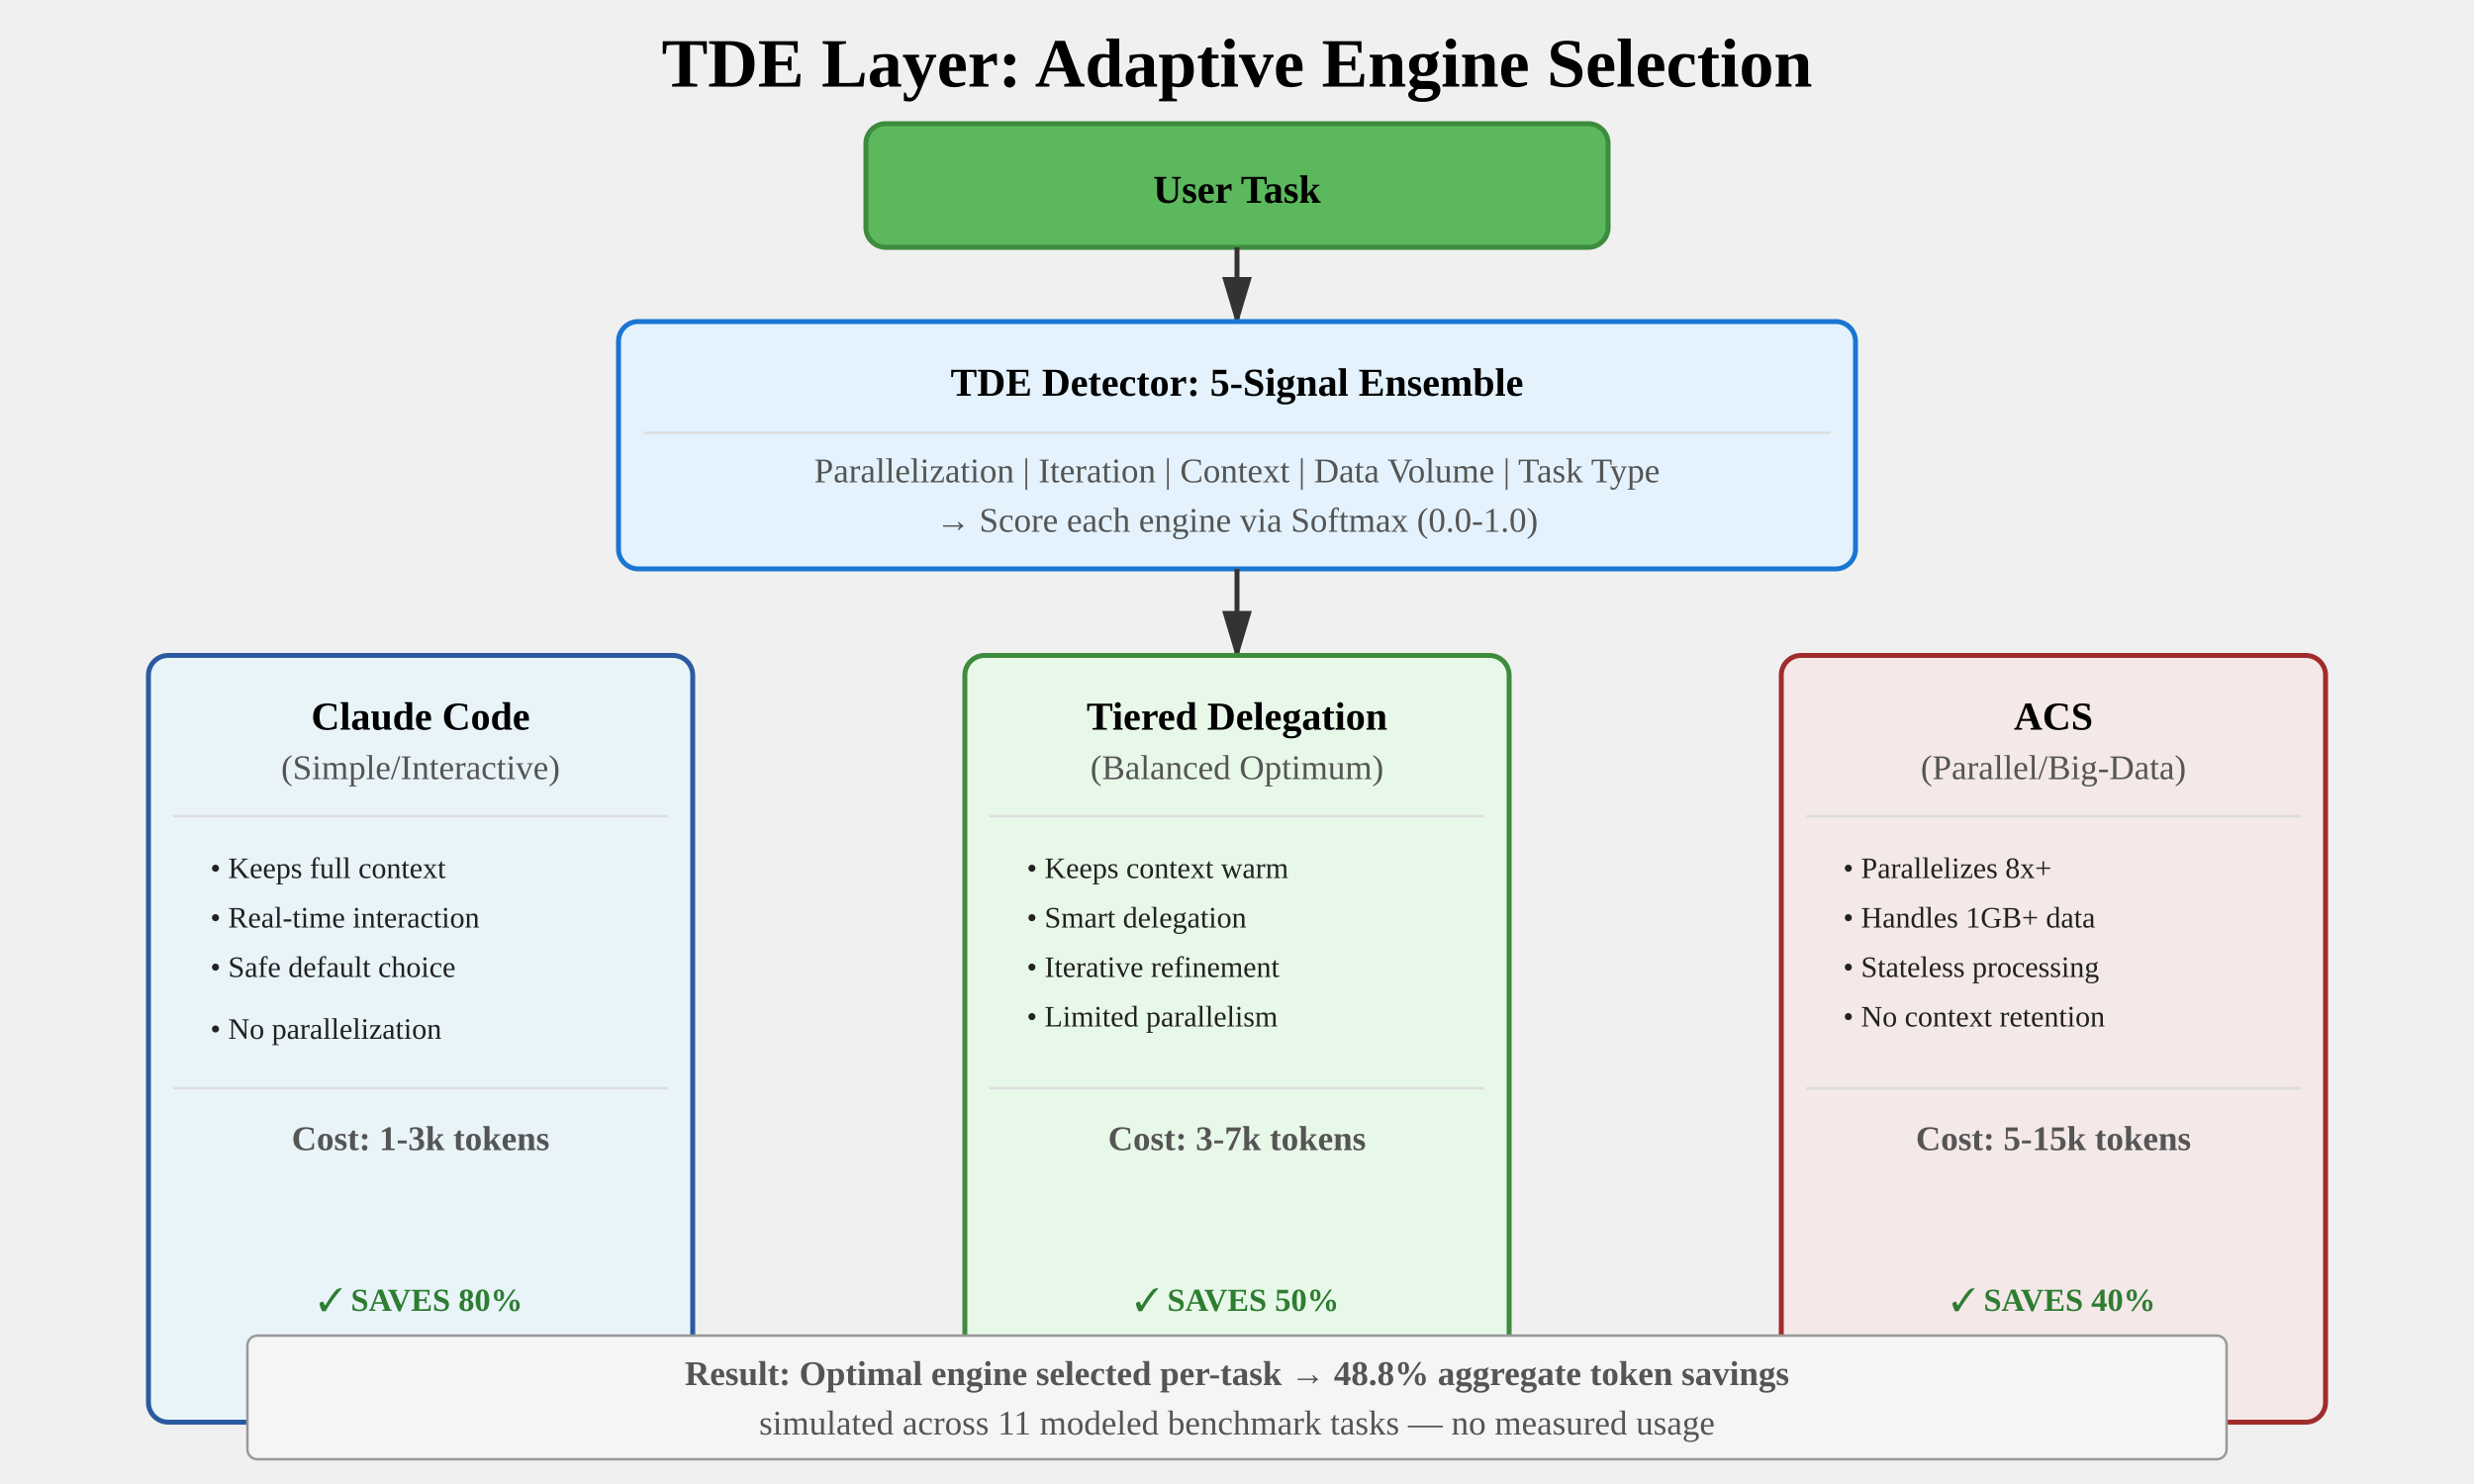
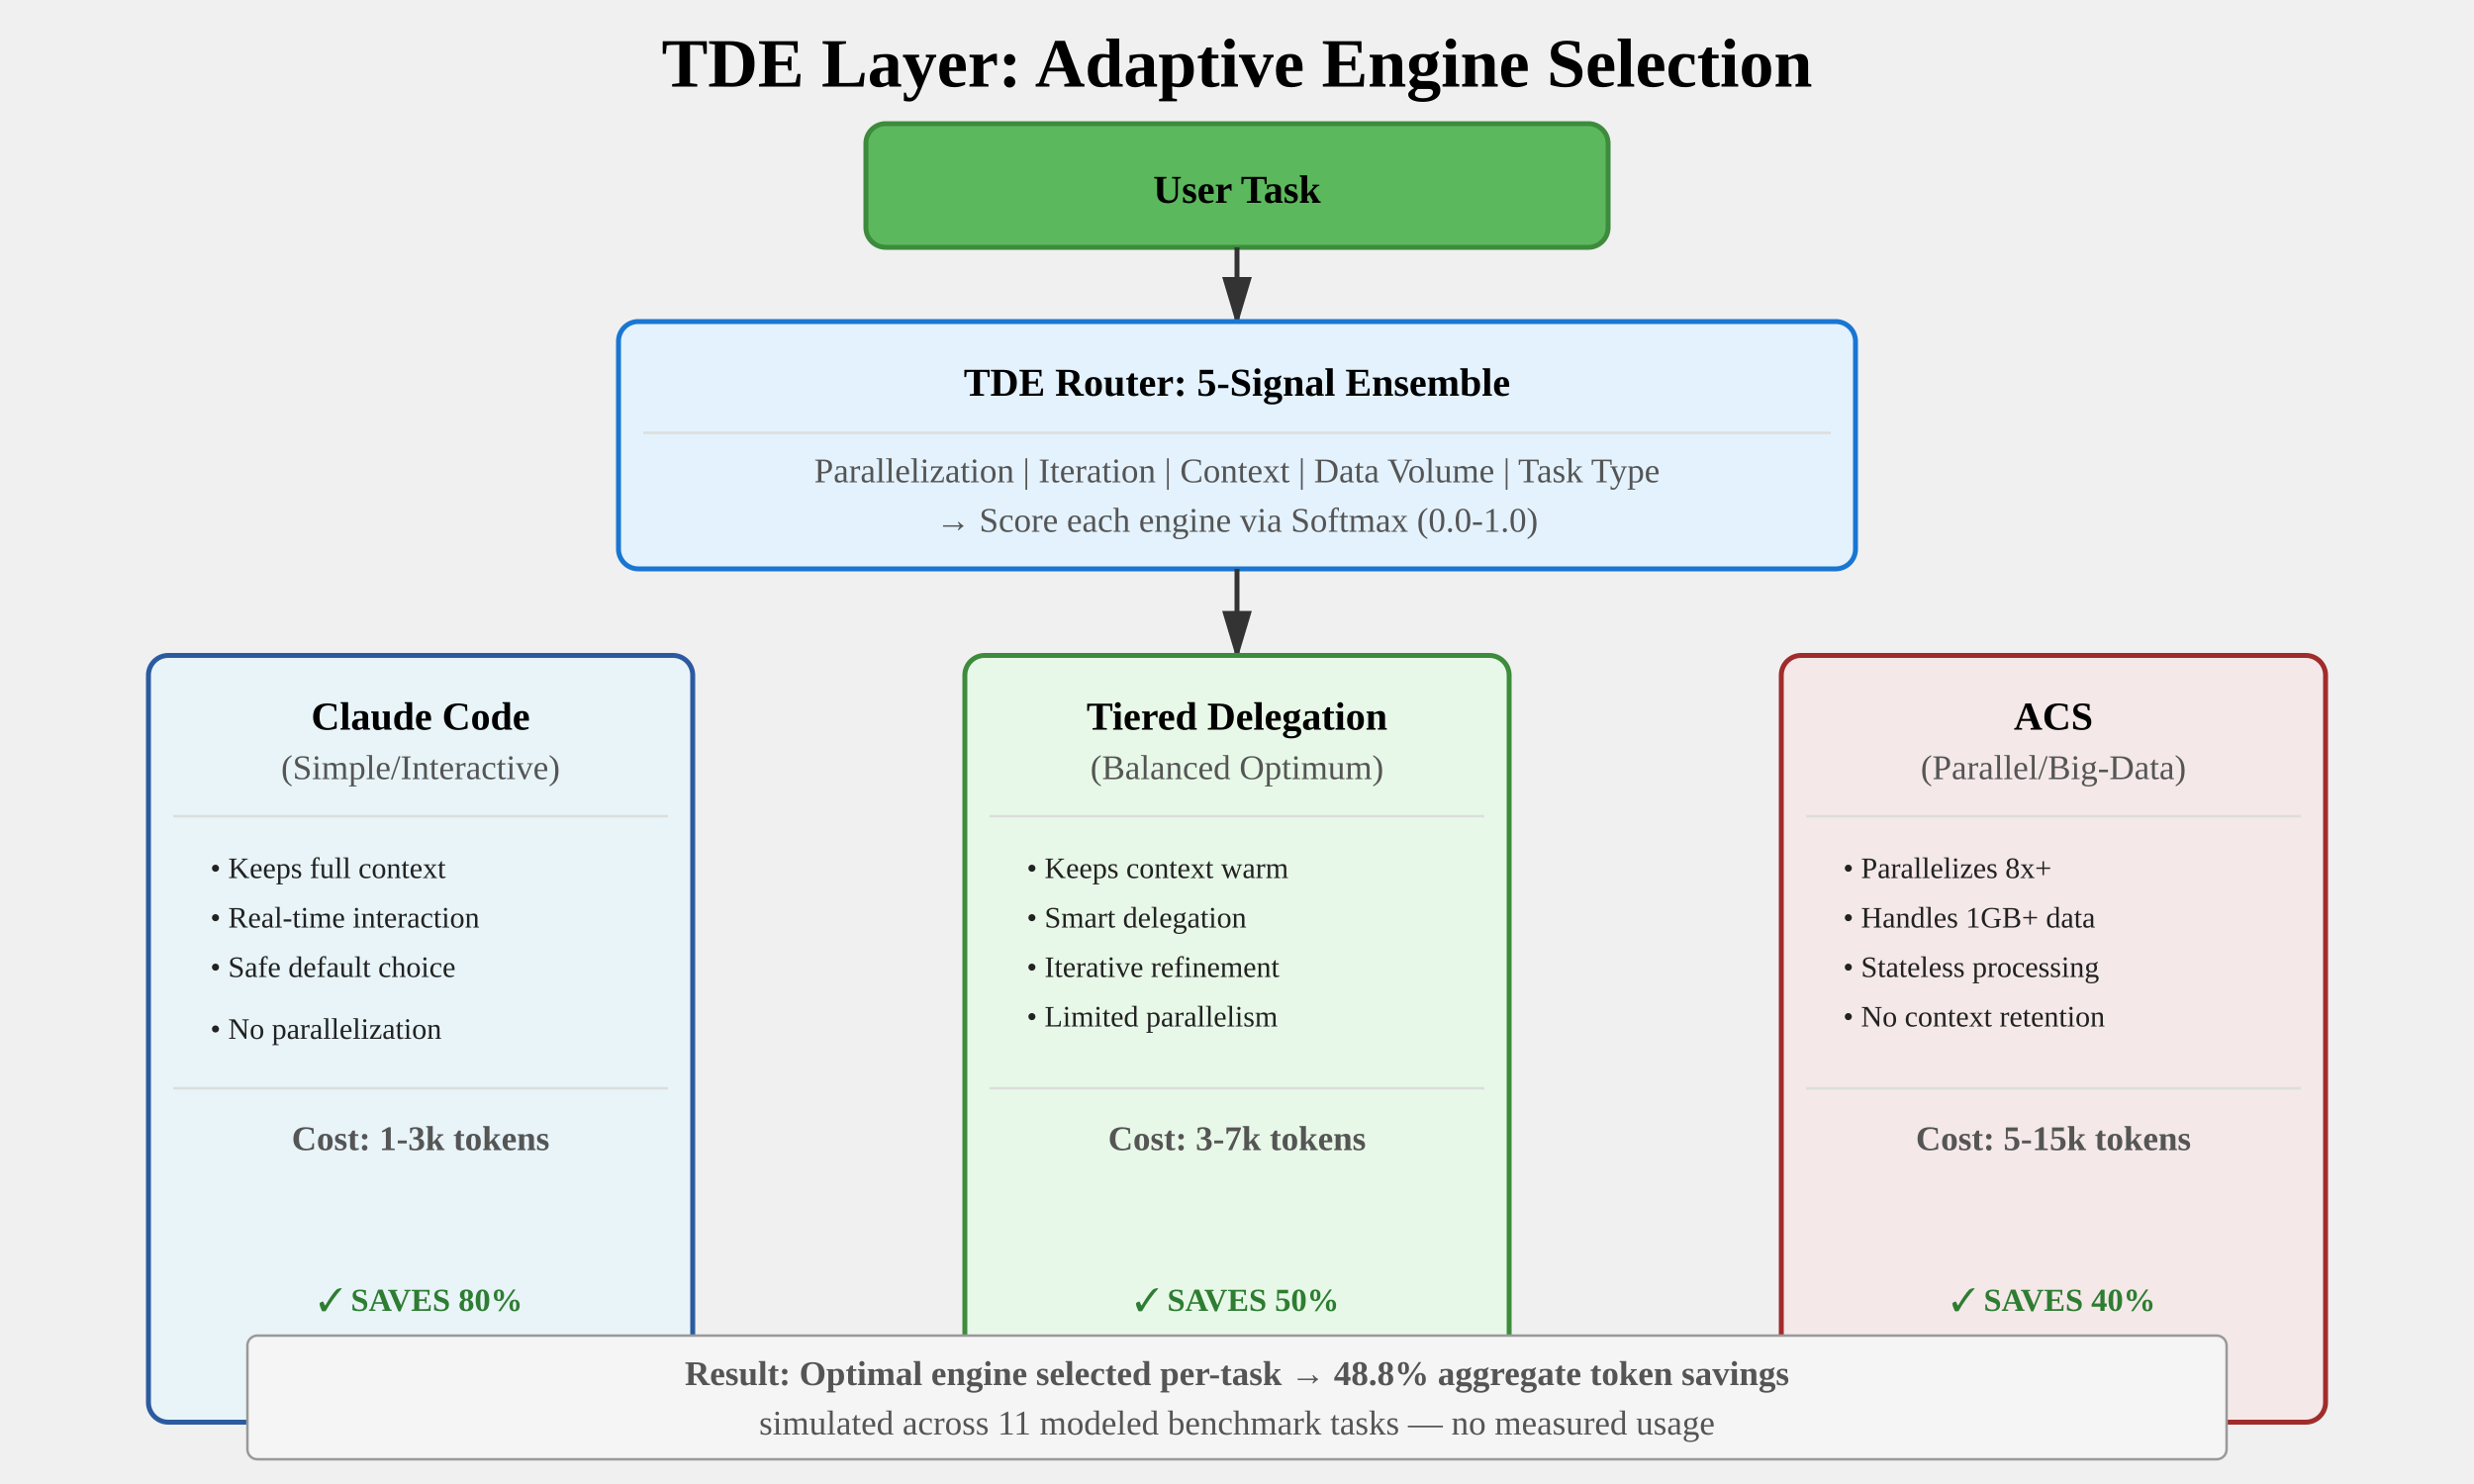
<svg xmlns="http://www.w3.org/2000/svg" viewBox="0 0 1000 600">
  <defs>
    <style>
      .title { font-size: 28px; font-weight: bold; fill: #000; }
      .box-label { font-size: 16px; font-weight: bold; fill: #000; }
      .box-text { font-size: 12px; fill: #222; }
      .subtitle { font-size: 14px; fill: #555; }
      .arrow { stroke: #333; stroke-width: 2; marker-end: url(#arrowhead); }
      .box { rx: 8; stroke-width: 2; }
      .input-box { fill: #5cb85c; stroke: #3d8b3d; }
      .detector-box { fill: #e3f2fd; stroke: #1976d2; }
      .engine-box-cc { fill: #e8f4f8; stroke: #2c5aa0; }
      .engine-box-tde { fill: #e8f8e8; stroke: #3d8b3d; }
      .engine-box-acs { fill: #f4e8e8; stroke: #a02c2c; }
      .divider { stroke: #ddd; stroke-width: 1; }
      .savings { font-size: 13px; font-weight: bold; fill: #2e7d32; }
    </style>
    <marker id="arrowhead" markerWidth="10" markerHeight="10" refX="9" refY="3" orient="auto">
      <polygon points="0 0, 10 3, 0 6" fill="#333" />
    </marker>
  </defs>
  <text x="500" y="35" class="title" text-anchor="middle">TDE Layer: Adaptive Engine Selection</text>
  <rect x="350" y="50" width="300" height="50" class="input-box box" />
  <text x="500" y="82" class="box-label" text-anchor="middle" fill="white">User Task</text>
  <line x1="500" y1="100" x2="500" y2="130" class="arrow" />
  <rect x="250" y="130" width="500" height="100" class="detector-box box" />
-   <text x="500" y="160" class="box-label" text-anchor="middle" fill="#1976d2">TDE Detector: 5-Signal Ensemble</text>
+   <text x="500" y="160" class="box-label" text-anchor="middle" fill="#1976d2">TDE Router: 5-Signal Ensemble</text>
  <line x1="260" y1="175" x2="740" y2="175" class="divider" />
  <text x="500" y="195" class="subtitle" text-anchor="middle">Parallelization | Iteration | Context | Data Volume | Task Type</text>
  <text x="500" y="215" class="subtitle" text-anchor="middle">→ Score each engine via Softmax (0.0-1.0)</text>
  <line x1="500" y1="230" x2="500" y2="265" class="arrow" />
  <rect x="60" y="265" width="220" height="310" class="engine-box-cc box" />
  <text x="170" y="295" class="box-label" text-anchor="middle" fill="#2c5aa0">Claude Code</text>
  <text x="170" y="315" class="subtitle" text-anchor="middle">(Simple/Interactive)</text>
  <line x1="70" y1="330" x2="270" y2="330" class="divider" />
  <text x="85" y="355" class="box-text">• Keeps full context</text>
  <text x="85" y="375" class="box-text">• Real-time interaction</text>
  <text x="85" y="395" class="box-text">• Safe default choice</text>
  <text x="85" y="420" class="box-text">• No parallelization</text>
  <line x1="70" y1="440" x2="270" y2="440" class="divider" />
  <text x="170" y="465" class="subtitle" text-anchor="middle" font-weight="bold">Cost: 1-3k tokens</text>
  <text x="170" y="530" class="savings" text-anchor="middle" fill="#388e3c">✓ SAVES 80%</text>
  <rect x="390" y="265" width="220" height="310" class="engine-box-tde box" stroke-width="3" />
  <text x="500" y="295" class="box-label" text-anchor="middle" fill="#3d8b3d">Tiered Delegation</text>
  <text x="500" y="315" class="subtitle" text-anchor="middle">(Balanced Optimum)</text>
  <line x1="400" y1="330" x2="600" y2="330" class="divider" />
  <text x="415" y="355" class="box-text">• Keeps context warm</text>
  <text x="415" y="375" class="box-text">• Smart delegation</text>
  <text x="415" y="395" class="box-text">• Iterative refinement</text>
  <text x="415" y="415" class="box-text">• Limited parallelism</text>
  <line x1="400" y1="440" x2="600" y2="440" class="divider" />
  <text x="500" y="465" class="subtitle" text-anchor="middle" font-weight="bold">Cost: 3-7k tokens</text>
  <text x="500" y="530" class="savings" text-anchor="middle" fill="#3d8b3d">✓ SAVES 50%</text>
  <rect x="720" y="265" width="220" height="310" class="engine-box-acs box" />
  <text x="830" y="295" class="box-label" text-anchor="middle" fill="#a02c2c">ACS</text>
  <text x="830" y="315" class="subtitle" text-anchor="middle">(Parallel/Big-Data)</text>
  <line x1="730" y1="330" x2="930" y2="330" class="divider" />
  <text x="745" y="355" class="box-text">• Parallelizes 8x+</text>
  <text x="745" y="375" class="box-text">• Handles 1GB+ data</text>
  <text x="745" y="395" class="box-text">• Stateless processing</text>
  <text x="745" y="415" class="box-text">• No context retention</text>
  <line x1="730" y1="440" x2="930" y2="440" class="divider" />
  <text x="830" y="465" class="subtitle" text-anchor="middle" font-weight="bold">Cost: 5-15k tokens</text>
  <text x="830" y="530" class="savings" text-anchor="middle" fill="#a02c2c">✓ SAVES 40%</text>
  <rect x="100" y="540" width="800" height="50" fill="#f5f5f5" stroke="#999" stroke-width="1" rx="4" />
  <text x="500" y="560" class="subtitle" text-anchor="middle" font-weight="bold">Result: Optimal engine selected per-task → 48.8% aggregate token savings</text>
  <text x="500" y="580" class="subtitle" text-anchor="middle">simulated across 11 modeled benchmark tasks — no measured usage</text>
</svg>
